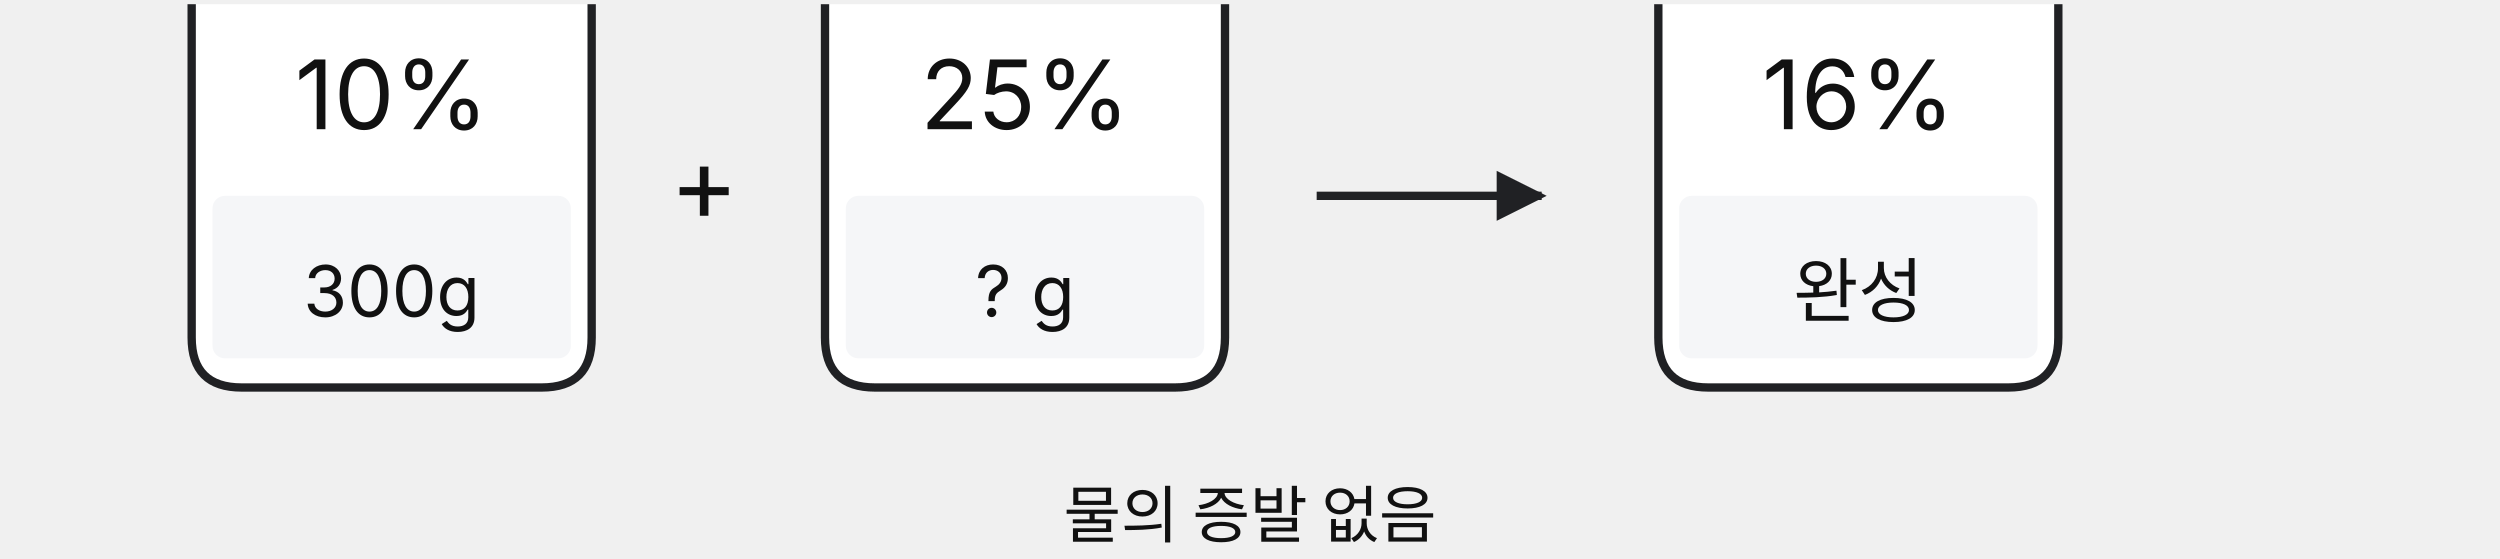
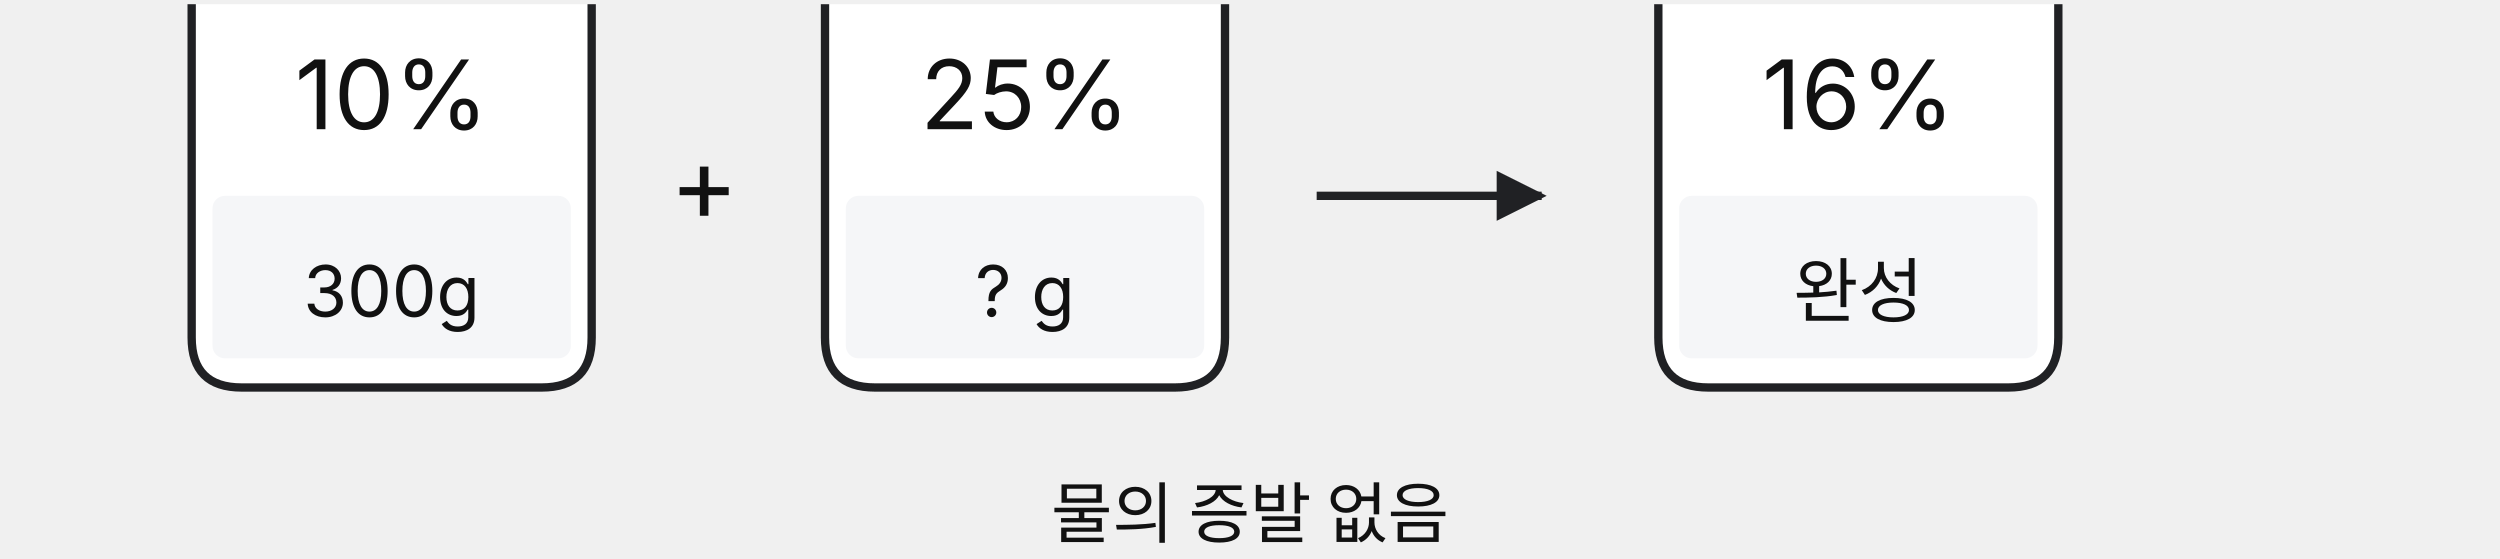
<svg xmlns="http://www.w3.org/2000/svg" viewBox="0 65 600 134" role="img" aria-labelledby="title">
  <defs>
    <marker id="arrow" viewBox="0 0 10 10" refX="9" refY="5" markerWidth="6" markerHeight="6" orient="auto-start-reverse">
      <path d="M0 0L10 5L0 10Z" fill="#202124" />
    </marker>
  </defs>
  <g font-family="Pretendard, -apple-system, BlinkMacSystemFont, 'Segoe UI', sans-serif">
    <path d="M46 66v80q0 12 12 12h72q12 0 12-12V66" fill="#fff" stroke="#202124" stroke-width="2" />
    <rect x="51" y="112" width="86" height="39" rx="3" fill="#f5f6f8" stroke="none" stroke-width="1.5" />
    <text x="94" y="96" font-size="23" fill="#111" text-anchor="middle">10%</text>
    <text x="94" y="141" font-size="17" fill="#111" text-anchor="middle">300g</text>
    <text x="169" y="118" font-size="25" fill="#111" text-anchor="middle">+</text>
    <path d="M198 66v80q0 12 12 12h72q12 0 12-12V66" fill="#fff" stroke="#202124" stroke-width="2" />
    <rect x="203" y="112" width="86" height="39" rx="3" fill="#f5f6f8" stroke="none" stroke-width="1.5" />
    <text x="246" y="96" font-size="23" fill="#111" text-anchor="middle">25%</text>
    <text x="246" y="141" font-size="17" fill="#111" text-anchor="middle">? g</text>
    <path d="M316 112L370 112" fill="none" stroke="#202124" stroke-width="2" marker-end="url(#arrow)" />
    <path d="M398 66v80q0 12 12 12h72q12 0 12-12V66" fill="#fff" stroke="#202124" stroke-width="2" />
    <rect x="403" y="112" width="86" height="39" rx="3" fill="#f5f6f8" stroke="none" stroke-width="1.5" />
    <text x="446" y="96" font-size="23" fill="#111" text-anchor="middle">16%</text>
    <text x="446" y="141" font-size="17" fill="#111" text-anchor="middle">완성</text>
-     <text x="300" y="194" font-size="15" fill="#111" text-anchor="middle">물의 증발 없음</text>
+     <text x="300" y="194" font-size="16" fill="#111" text-anchor="middle">물의 증발 없음</text>
  </g>
</svg>
